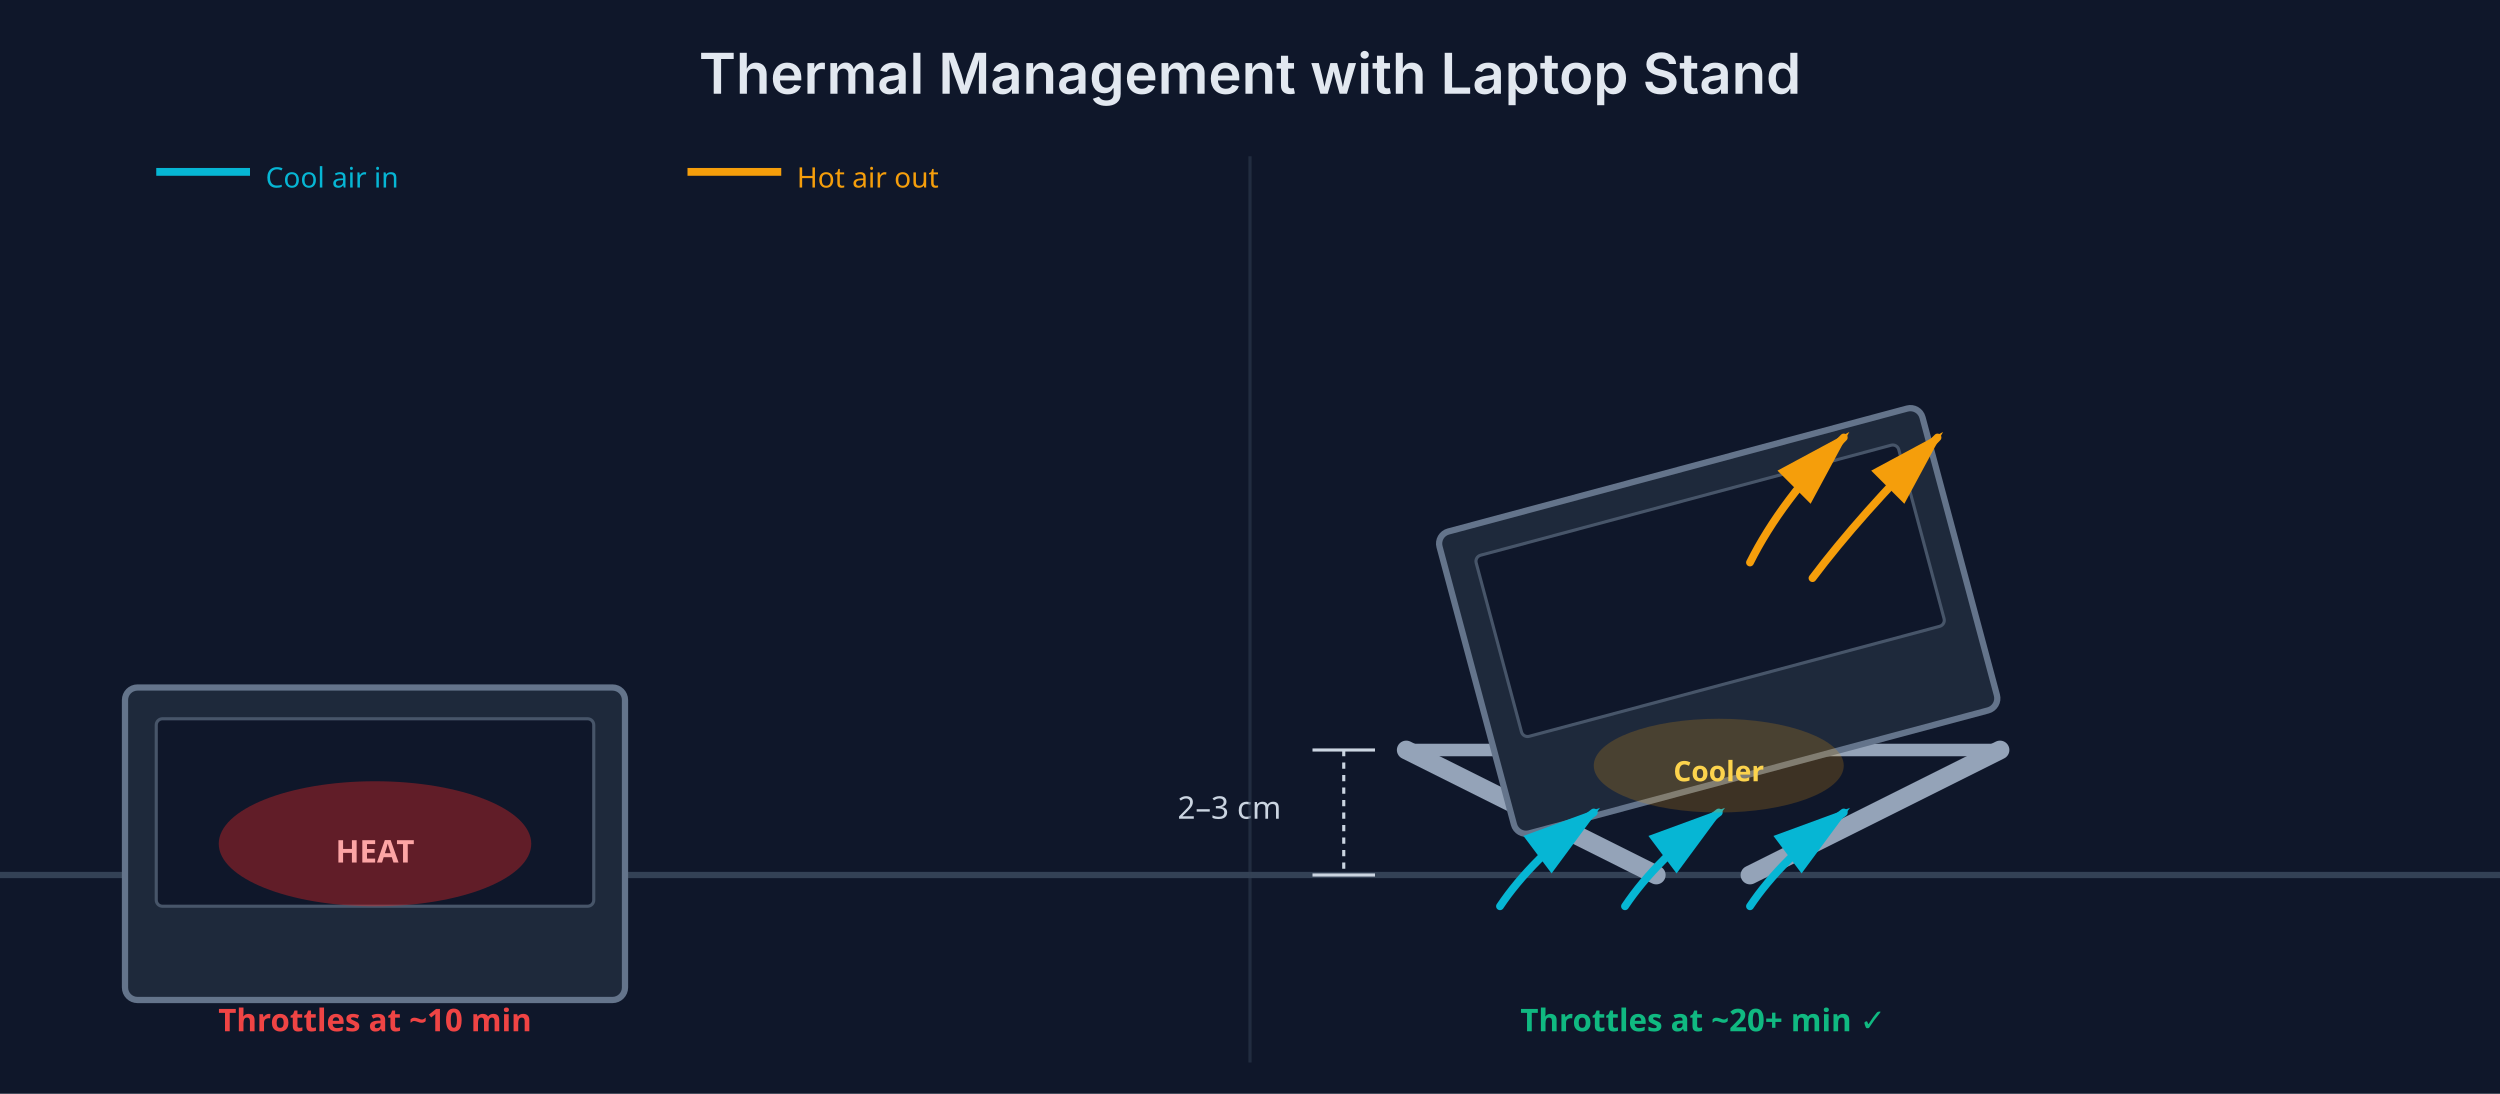
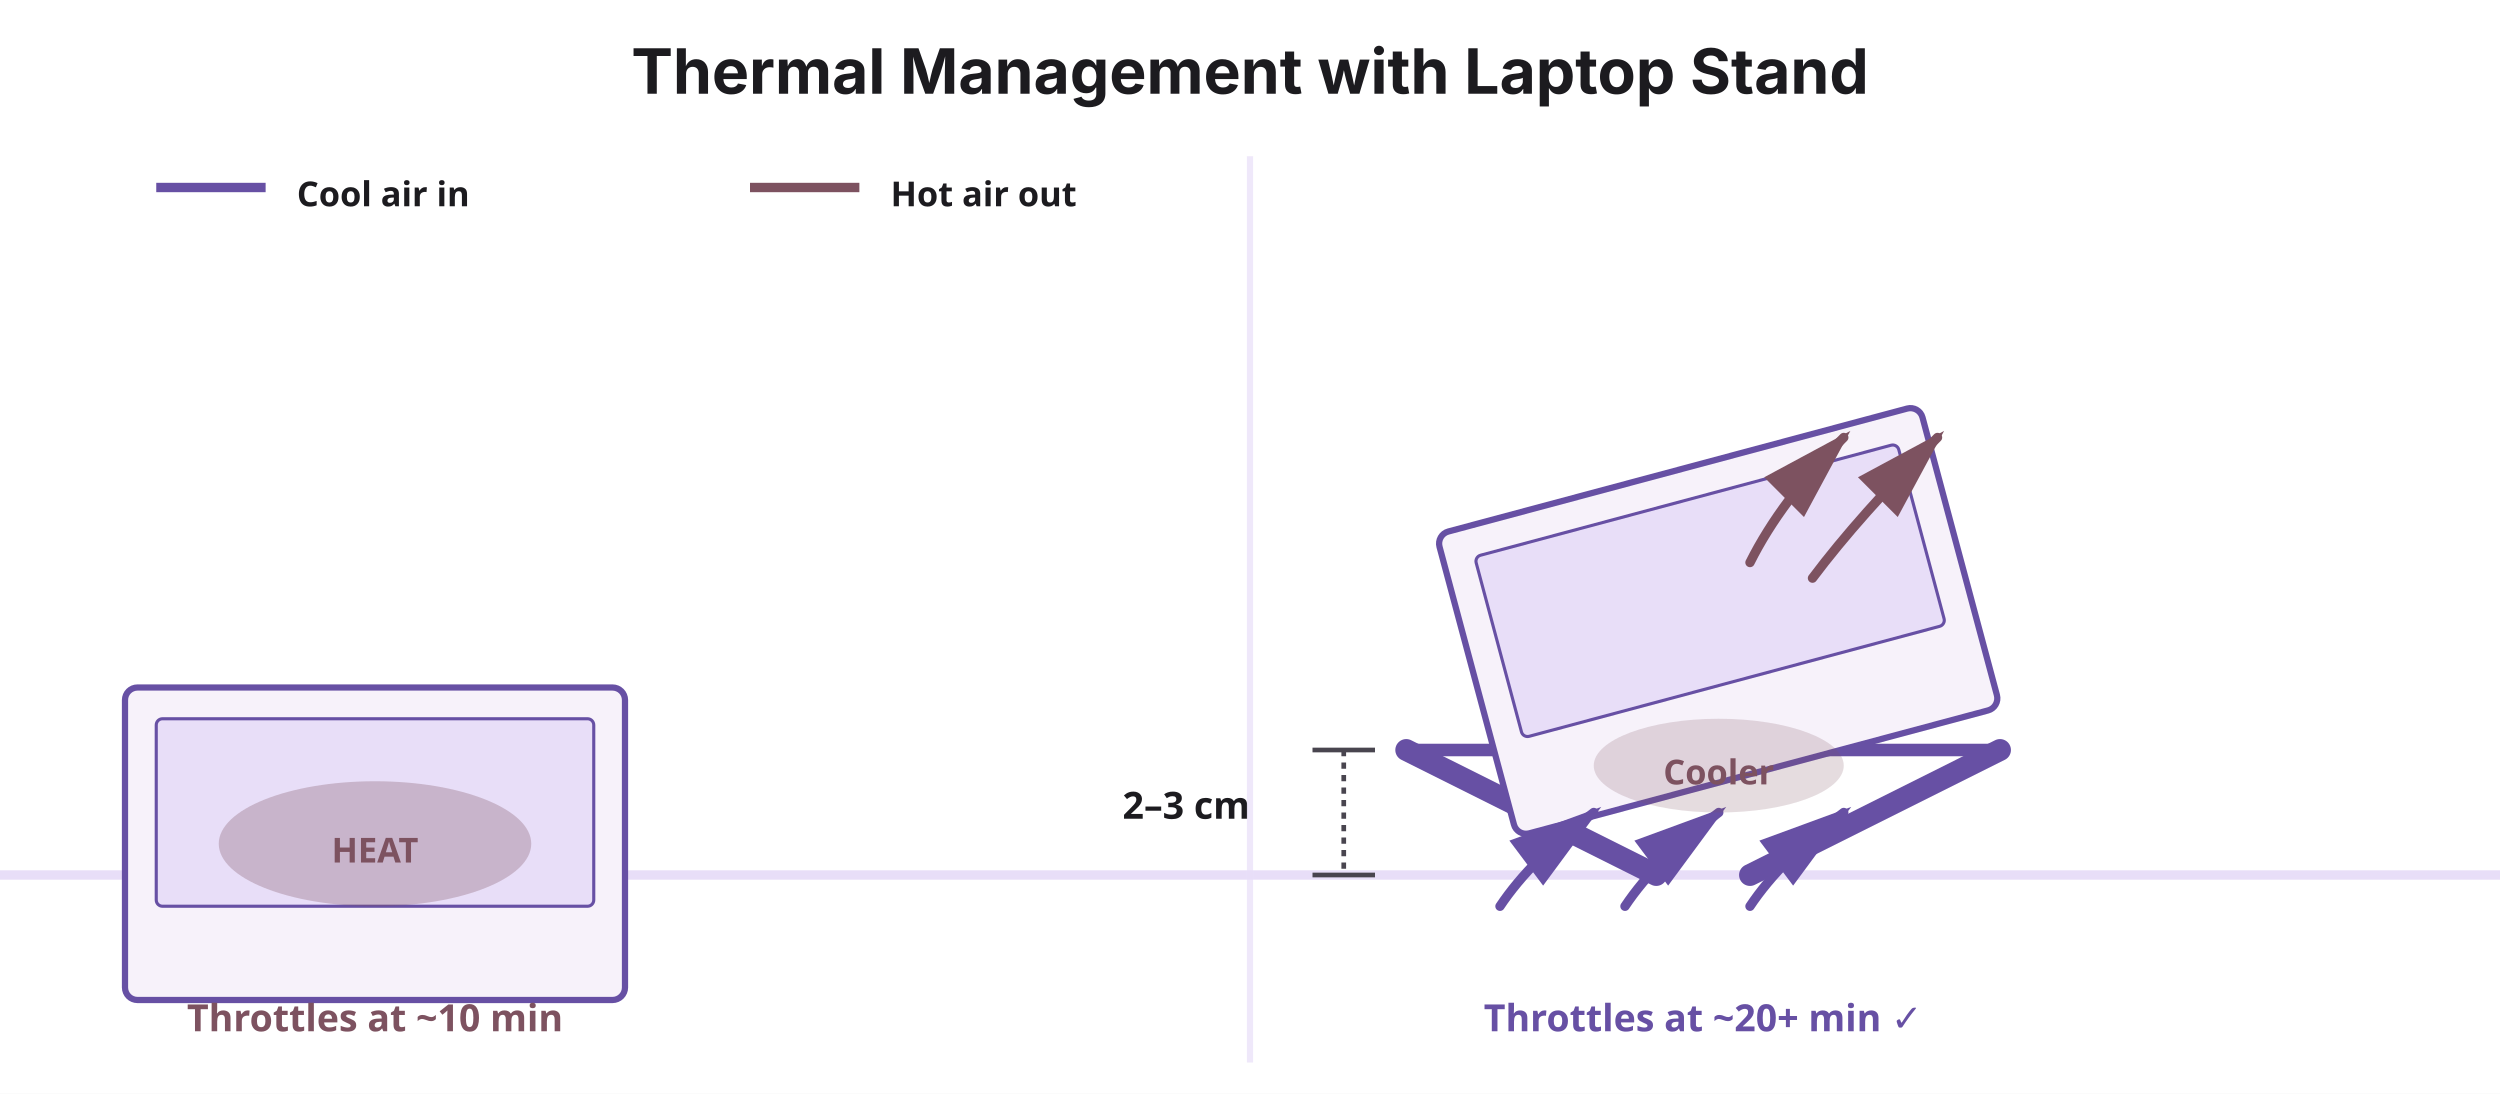
<svg xmlns="http://www.w3.org/2000/svg" viewBox="0 0 800 350">
-   <rect width="800" height="350" fill="#0f172a" />
-   <text x="400" y="30" font-family="system-ui, -apple-system, sans-serif" font-size="18" font-weight="600" fill="#e2e8f0" text-anchor="middle">
+   <rect width="800" height="350" fill="#FFFFFF" />
+   <text x="400" y="30" font-family="system-ui, -apple-system, sans-serif" font-size="20" font-weight="700" fill="#1C1B1F" text-anchor="middle">
    Thermal Management with Laptop Stand
  </text>
-   <line x1="0" y1="280" x2="800" y2="280" stroke="#334155" stroke-width="2" />
+   <line x1="0" y1="280" x2="800" y2="280" stroke="#E8DEF8" stroke-width="3" />
  <g id="without-stand">
-     <rect x="40" y="220" width="160" height="100" rx="4" fill="#1e293b" stroke="#64748b" stroke-width="2" />
-     <rect x="50" y="230" width="140" height="60" rx="2" fill="#0f172a" stroke="#475569" stroke-width="1" />
-     <ellipse cx="120" cy="270" rx="50" ry="20" fill="#dc2626" opacity="0.4" />
-     <text x="120" y="276" font-family="system-ui, sans-serif" font-size="10" fill="#fca5a5" text-anchor="middle" font-weight="600">
+     <rect x="40" y="220" width="160" height="100" rx="4" fill="#F7F2FA" stroke="#6750A4" stroke-width="2" />
+     <rect x="50" y="230" width="140" height="60" rx="2" fill="#E8DEF8" stroke="#6750A4" stroke-width="1" />
+     <ellipse cx="120" cy="270" rx="50" ry="20" fill="#7D5260" opacity="0.3" />
+     <text x="120" y="276" font-family="system-ui, sans-serif" font-size="11" fill="#7D5260" text-anchor="middle" font-weight="700">
      HEAT
    </text>
-     <text x="120" y="330" font-family="system-ui, sans-serif" font-size="10" fill="#ef4444" text-anchor="middle" font-weight="600">
+     <text x="120" y="330" font-family="system-ui, sans-serif" font-size="12" fill="#7D5260" text-anchor="middle" font-weight="700">
      Throttles at ~10 min
    </text>
  </g>
  <g id="with-stand">
-     <line x1="450" y1="240" x2="530" y2="280" stroke="#94a3b8" stroke-width="6" stroke-linecap="round" />
-     <line x1="640" y1="240" x2="560" y2="280" stroke="#94a3b8" stroke-width="6" stroke-linecap="round" />
-     <line x1="450" y1="240" x2="640" y2="240" stroke="#94a3b8" stroke-width="4" stroke-linecap="round" />
+     <line x1="450" y1="240" x2="530" y2="280" stroke="#6750A4" stroke-width="7" stroke-linecap="round" />
+     <line x1="640" y1="240" x2="560" y2="280" stroke="#6750A4" stroke-width="7" stroke-linecap="round" />
+     <line x1="450" y1="240" x2="640" y2="240" stroke="#6750A4" stroke-width="4" stroke-linecap="round" />
    <g transform="translate(545, 200) rotate(-15)">
-       <rect x="-75" y="-50" width="160" height="100" rx="4" fill="#1e293b" stroke="#64748b" stroke-width="2" />
-       <rect x="-65" y="-40" width="140" height="60" rx="2" fill="#0f172a" stroke="#475569" stroke-width="1" />
+       <rect x="-75" y="-50" width="160" height="100" rx="4" fill="#F7F2FA" stroke="#6750A4" stroke-width="2" />
+       <rect x="-65" y="-40" width="140" height="60" rx="2" fill="#E8DEF8" stroke="#6750A4" stroke-width="1" />
    </g>
    <defs>
      <marker id="arrowhead" markerWidth="10" markerHeight="10" refX="9" refY="3" orient="auto">
-         <polygon points="0 0, 10 3, 0 6" fill="#06b6d4" />
+         <polygon points="0 0, 10 3, 0 6" fill="#6750A4" />
      </marker>
-       <marker id="arrowhead-red" markerWidth="10" markerHeight="10" refX="9" refY="3" orient="auto">
-         <polygon points="0 0, 10 3, 0 6" fill="#f59e0b" />
+       <marker id="arrowhead-warm" markerWidth="10" markerHeight="10" refX="9" refY="3" orient="auto">
+         <polygon points="0 0, 10 3, 0 6" fill="#7D5260" />
      </marker>
    </defs>
-     <path d="M 480 290 Q 490 275 510 260" stroke="#06b6d4" stroke-width="2.5" fill="none" marker-end="url(#arrowhead)" stroke-linecap="round" />
-     <path d="M 520 290 Q 530 275 550 260" stroke="#06b6d4" stroke-width="2.5" fill="none" marker-end="url(#arrowhead)" stroke-linecap="round" />
-     <path d="M 560 290 Q 570 275 590 260" stroke="#06b6d4" stroke-width="2.5" fill="none" marker-end="url(#arrowhead)" stroke-linecap="round" />
-     <path d="M 560 180 Q 570 160 590 140" stroke="#f59e0b" stroke-width="2.5" fill="none" marker-end="url(#arrowhead-red)" stroke-linecap="round" />
-     <path d="M 580 185 Q 595 165 620 140" stroke="#f59e0b" stroke-width="2.5" fill="none" marker-end="url(#arrowhead-red)" stroke-linecap="round" />
-     <line x1="430" y1="240" x2="430" y2="280" stroke="#cbd5e1" stroke-width="1" stroke-dasharray="2,2" />
-     <line x1="420" y1="240" x2="440" y2="240" stroke="#cbd5e1" stroke-width="1" />
-     <line x1="420" y1="280" x2="440" y2="280" stroke="#cbd5e1" stroke-width="1" />
-     <text x="410" y="262" font-family="system-ui, sans-serif" font-size="10" fill="#cbd5e1" text-anchor="end" font-weight="500">
+     <path d="M 480 290 Q 490 275 510 260" stroke="#6750A4" stroke-width="3" fill="none" marker-end="url(#arrowhead)" stroke-linecap="round" />
+     <path d="M 520 290 Q 530 275 550 260" stroke="#6750A4" stroke-width="3" fill="none" marker-end="url(#arrowhead)" stroke-linecap="round" />
+     <path d="M 560 290 Q 570 275 590 260" stroke="#6750A4" stroke-width="3" fill="none" marker-end="url(#arrowhead)" stroke-linecap="round" />
+     <path d="M 560 180 Q 570 160 590 140" stroke="#7D5260" stroke-width="3" fill="none" marker-end="url(#arrowhead-warm)" stroke-linecap="round" />
+     <path d="M 580 185 Q 595 165 620 140" stroke="#7D5260" stroke-width="3" fill="none" marker-end="url(#arrowhead-warm)" stroke-linecap="round" />
+     <line x1="430" y1="240" x2="430" y2="280" stroke="#49454F" stroke-width="1.5" stroke-dasharray="2,2" />
+     <line x1="420" y1="240" x2="440" y2="240" stroke="#49454F" stroke-width="1.5" />
+     <line x1="420" y1="280" x2="440" y2="280" stroke="#49454F" stroke-width="1.5" />
+     <text x="400" y="262" font-family="system-ui, sans-serif" font-size="12" fill="#1C1B1F" text-anchor="end" font-weight="600">
      2–3 cm
    </text>
-     <ellipse cx="550" cy="245" rx="40" ry="15" fill="#f59e0b" opacity="0.2" />
-     <text x="550" y="250" font-family="system-ui, sans-serif" font-size="9" fill="#fcd34d" text-anchor="middle" font-weight="600">
+     <ellipse cx="550" cy="245" rx="40" ry="15" fill="#7D5260" opacity="0.2" />
+     <text x="550" y="251" font-family="system-ui, sans-serif" font-size="11" fill="#7D5260" text-anchor="middle" font-weight="700">
      Cooler
    </text>
-     <text x="545" y="330" font-family="system-ui, sans-serif" font-size="10" fill="#10b981" text-anchor="middle" font-weight="600">
+     <text x="545" y="330" font-family="system-ui, sans-serif" font-size="12" fill="#6750A4" text-anchor="middle" font-weight="700">
      Throttles at ~20+ min ✓
    </text>
  </g>
-   <line x1="400" y1="50" x2="400" y2="340" stroke="#334155" stroke-width="1" opacity="0.5" />
-   <text x="120" y="365" font-family="system-ui, sans-serif" font-size="11" fill="#94a3b8" text-anchor="middle" font-weight="600">
+   <line x1="400" y1="50" x2="400" y2="340" stroke="#E8DEF8" stroke-width="2" opacity="0.7" />
+   <text x="120" y="365" font-family="system-ui, sans-serif" font-size="13" fill="#1C1B1F" text-anchor="middle" font-weight="700">
    Without Stand
  </text>
-   <text x="545" y="365" font-family="system-ui, sans-serif" font-size="11" fill="#94a3b8" text-anchor="middle" font-weight="600">
+   <text x="545" y="365" font-family="system-ui, sans-serif" font-size="13" fill="#1C1B1F" text-anchor="middle" font-weight="700">
    With Stand
  </text>
  <g id="legend">
-     <line x1="50" y1="55" x2="80" y2="55" stroke="#06b6d4" stroke-width="2.5" />
-     <text x="85" y="60" font-family="system-ui, sans-serif" font-size="9" fill="#06b6d4" font-weight="500">
+     <line x1="50" y1="60" x2="85" y2="60" stroke="#6750A4" stroke-width="3" />
+     <text x="95" y="66" font-family="system-ui, sans-serif" font-size="11" fill="#1C1B1F" font-weight="600">
      Cool air in
    </text>
-     <line x1="220" y1="55" x2="250" y2="55" stroke="#f59e0b" stroke-width="2.5" />
-     <text x="255" y="60" font-family="system-ui, sans-serif" font-size="9" fill="#f59e0b" font-weight="500">
+     <line x1="240" y1="60" x2="275" y2="60" stroke="#7D5260" stroke-width="3" />
+     <text x="285" y="66" font-family="system-ui, sans-serif" font-size="11" fill="#1C1B1F" font-weight="600">
      Hot air out
    </text>
  </g>
</svg>
